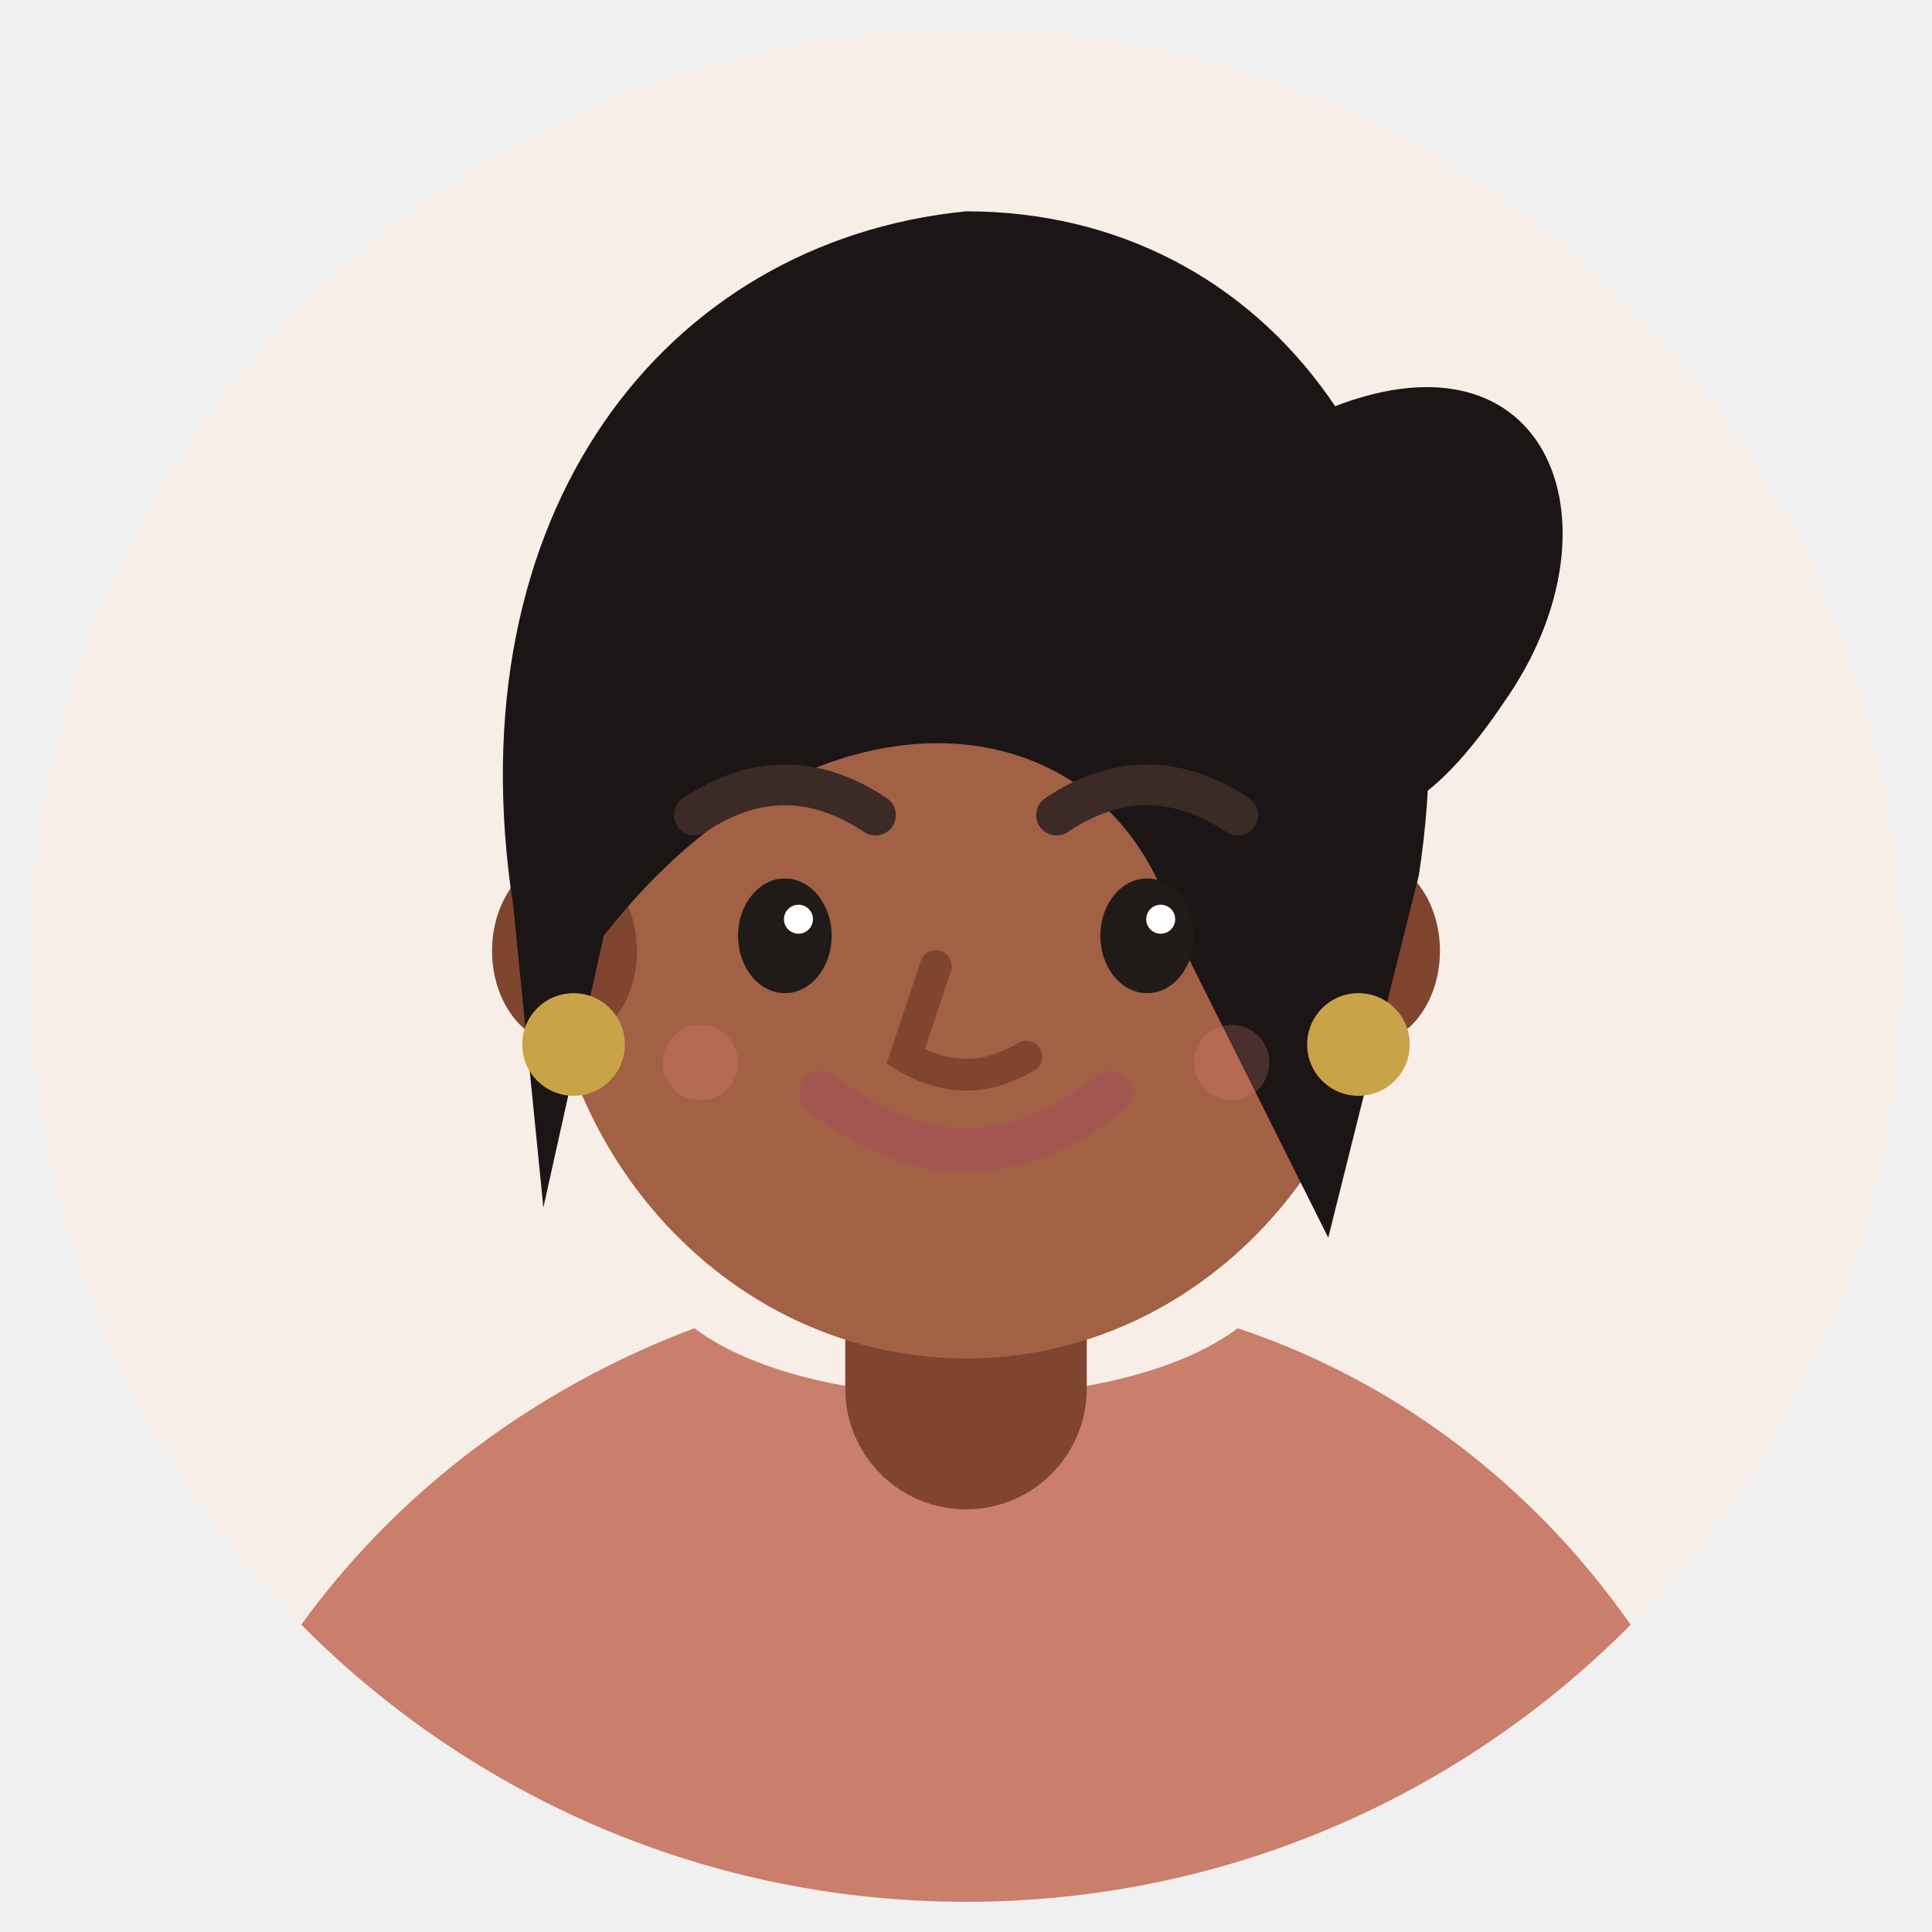
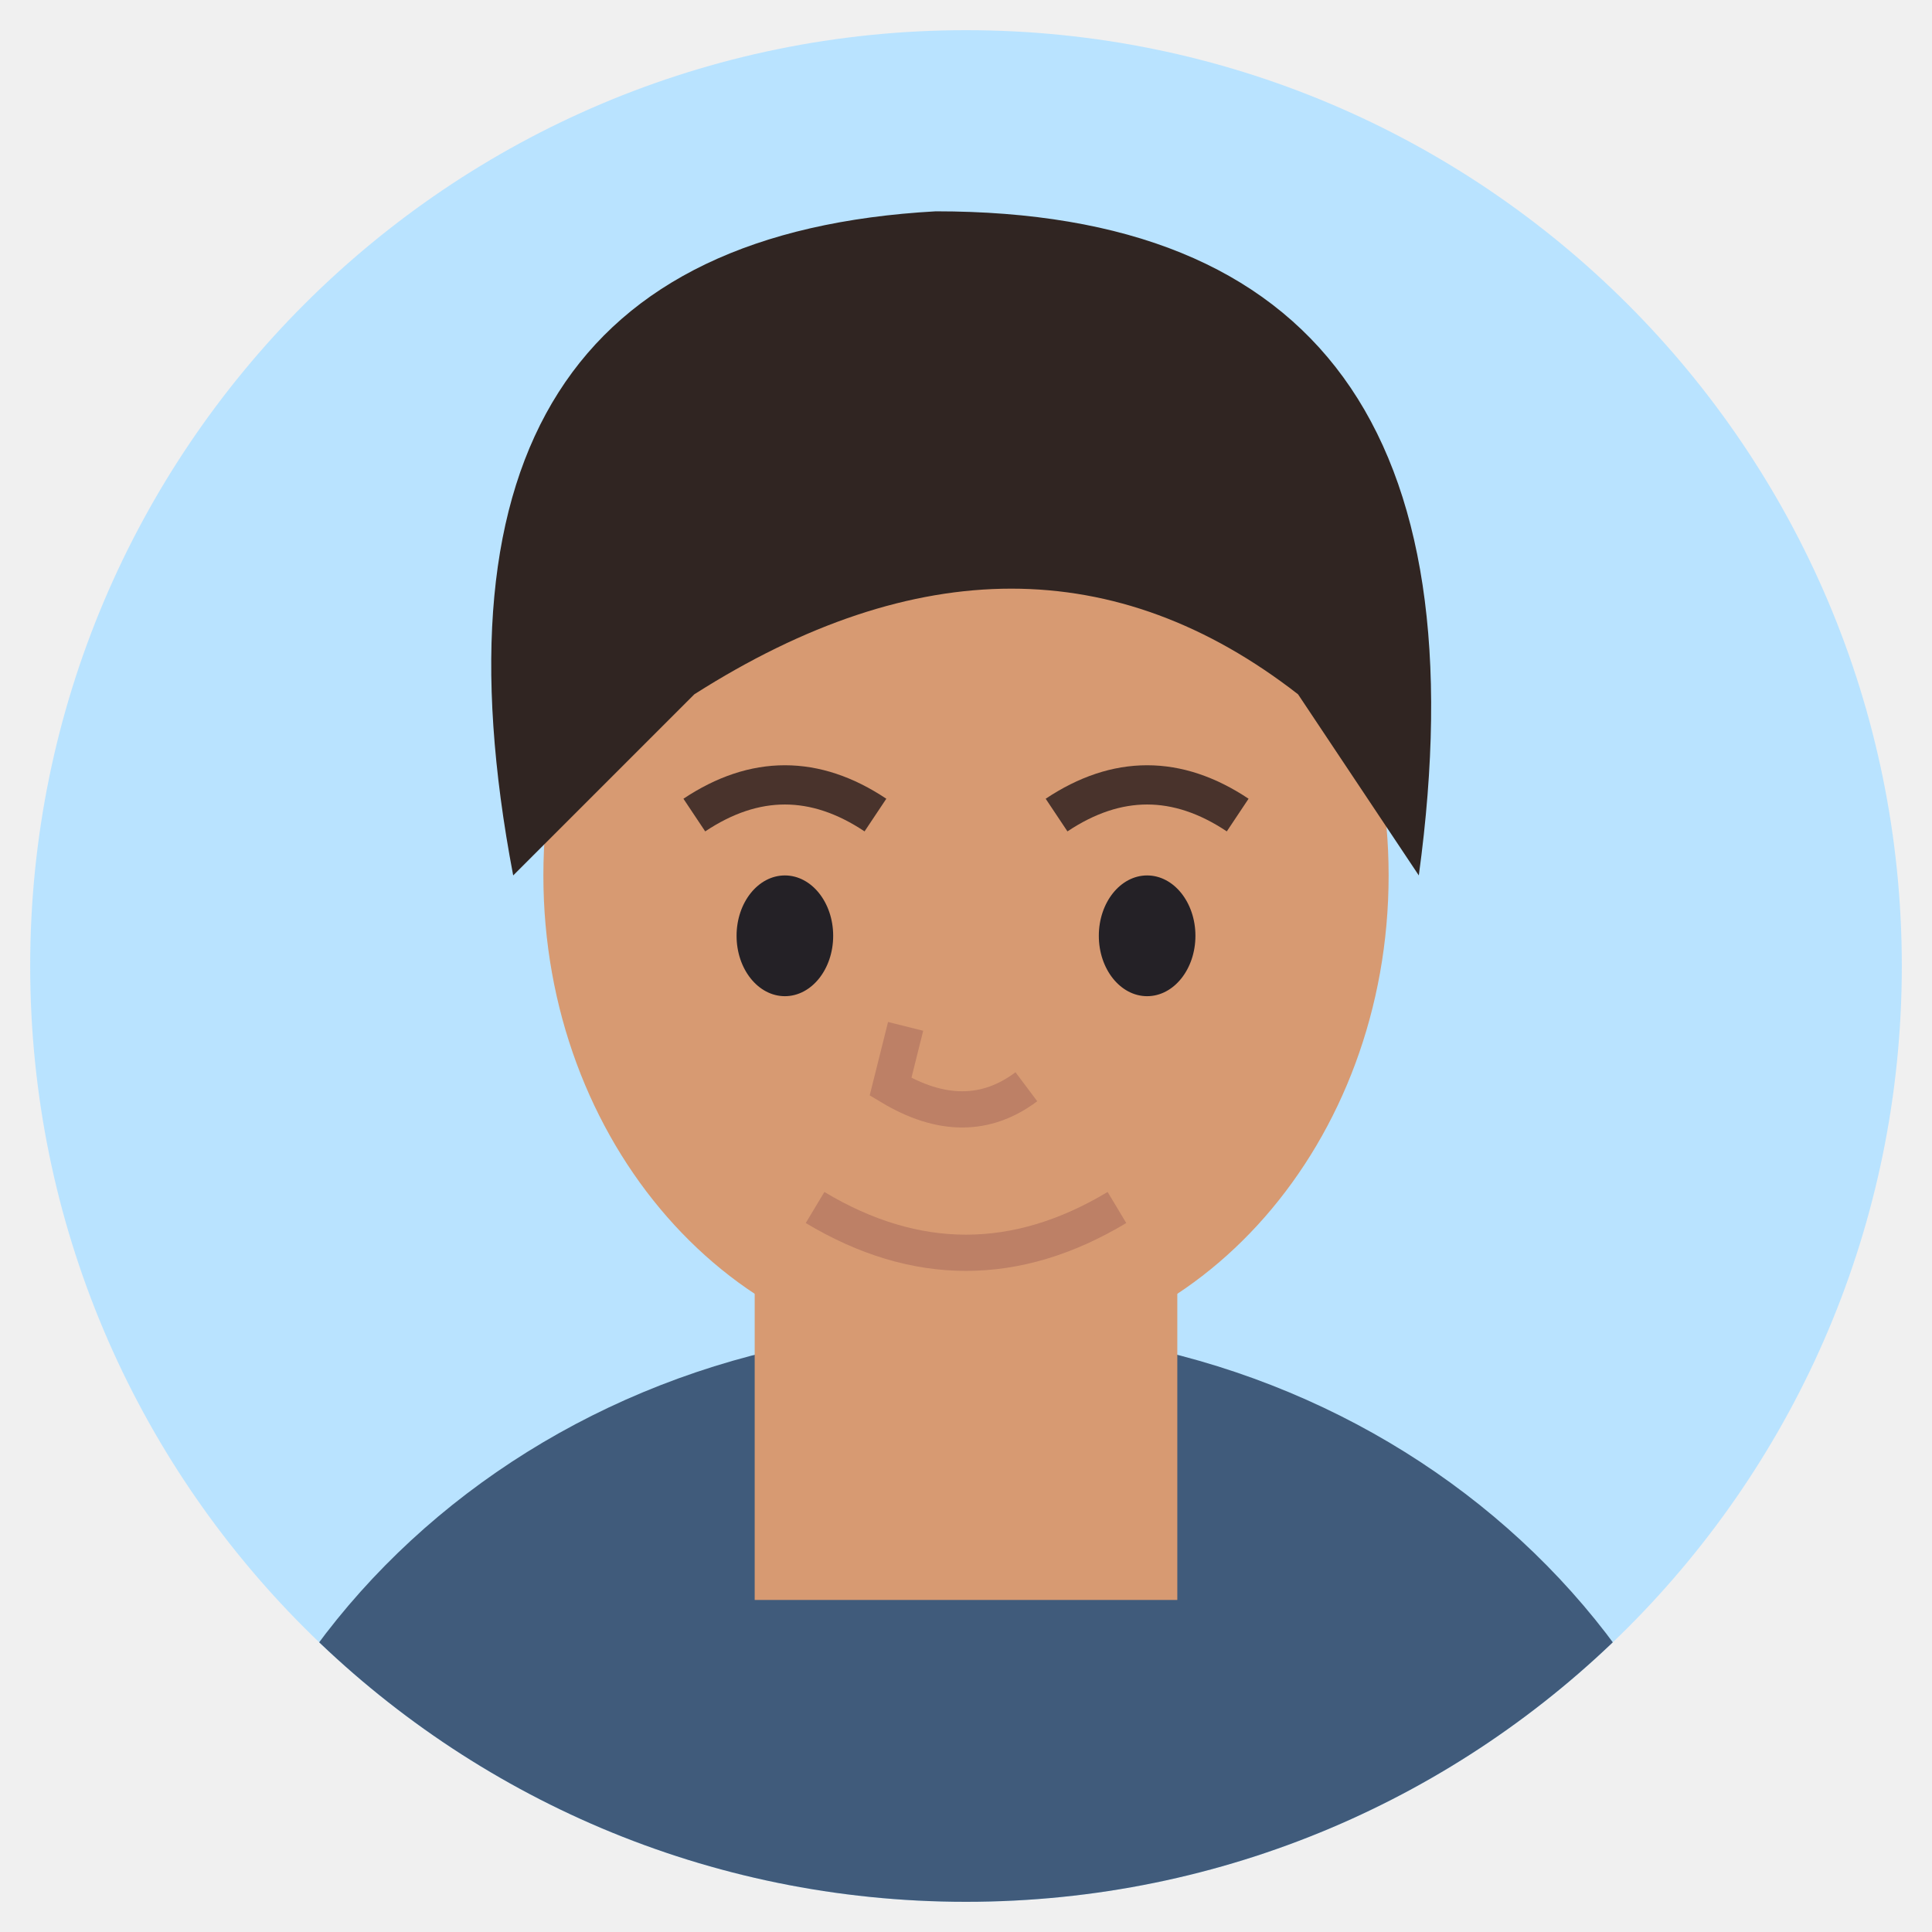
<svg xmlns="http://www.w3.org/2000/svg" width="64" height="64" viewBox="0 0 64 64">
  <defs>
-     <clipPath id="clip">
+     <clipPath id="c">
      <circle cx="32" cy="32" r="31" />
    </clipPath>
  </defs>
-   <circle cx="32" cy="32" r="31" fill="#f8eee8" />
-   <g clip-path="url(#clip)">
-     <path d="M5 66C7 54 15 47 23 44C27 47 37 47 41 44C50 47 57 55 59 66Z" fill="#c97f6b" />
-     <rect x="28" y="39" width="8" height="11" rx="4" fill="#7f452f" />
-     <ellipse cx="32" cy="30" rx="14" ry="15" fill="#a26045" />
-     <ellipse cx="18.7" cy="31.5" rx="2.4" ry="3.1" fill="#7f452f" />
-     <ellipse cx="45.3" cy="31.5" rx="2.4" ry="3.1" fill="#7f452f" />
-     <path d="M17 30C15 17 22 8 32 7C42 7 49 16 47 29L44 41L39 31C37 23 27 22 20 31L18 40Z M43 14C51 10 54 17 50 23C48 26 46 28 43 27Z" fill="#1b1515" />
-     <path d="M23 27Q26 25 29 27M35 27Q38 25 41 27" fill="none" stroke="#3b2a25" stroke-width="1.35" stroke-linecap="round" />
-     <ellipse cx="26" cy="31" rx="1.55" ry="1.9" fill="#201b19" />
-     <ellipse cx="38" cy="31" rx="1.55" ry="1.9" fill="#201b19" />
-     <circle cx="26.45" cy="30.45" r=".48" fill="#fff" />
-     <circle cx="38.45" cy="30.45" r=".48" fill="#fff" />
-     <path d="M31 32L30 35Q32 36.2 34 35" fill="none" stroke="#7f452f" stroke-width="1.05" stroke-linecap="round" />
-     <circle cx="23.2" cy="35.2" r="1.25" fill="#ee8a83" opacity=".23" />
-     <circle cx="40.8" cy="35.2" r="1.25" fill="#ee8a83" opacity=".23" />
-     <circle cx="19" cy="34.6" r="1.7" fill="#c9a348" />
-     <circle cx="45" cy="34.6" r="1.7" fill="#c9a348" />
-     <path d="M27.2 36.2Q32 40 36.8 36.2" fill="none" stroke="#a35651" stroke-width="1.45" stroke-linecap="round" />
+   <circle cx="32" cy="32" r="31" fill="#b9e3ff" />
+   <g clip-path="url(#c)">
+     <ellipse cx="32" cy="68" rx="26" ry="24" fill="#405b7b" />
+     <path d="M25 42H39V53H25Z" fill="#d79a72" />
+     <ellipse cx="32" cy="29" rx="14" ry="16" fill="#d79a72" />
+     <path d="M17 29Q13 8 31 7Q50 7 47 29L43 23Q34 16 23 23Z" fill="#302522" />
+     <path d="M23 27Q26 25 29 27M35 27Q38 25 41 27" stroke="#49332c" stroke-width="1.3" fill="none" />
+     <ellipse cx="26" cy="31" rx="1.6" ry="2" fill="#242126" />
+     <ellipse cx="38" cy="31" rx="1.6" ry="2" fill="#242126" />
+     <path d="M30 34L29.5 36Q32 37.5 34 36M27 40Q32 43 37 40" stroke="#bd8066" stroke-width="1.2" fill="none" />
  </g>
</svg>
